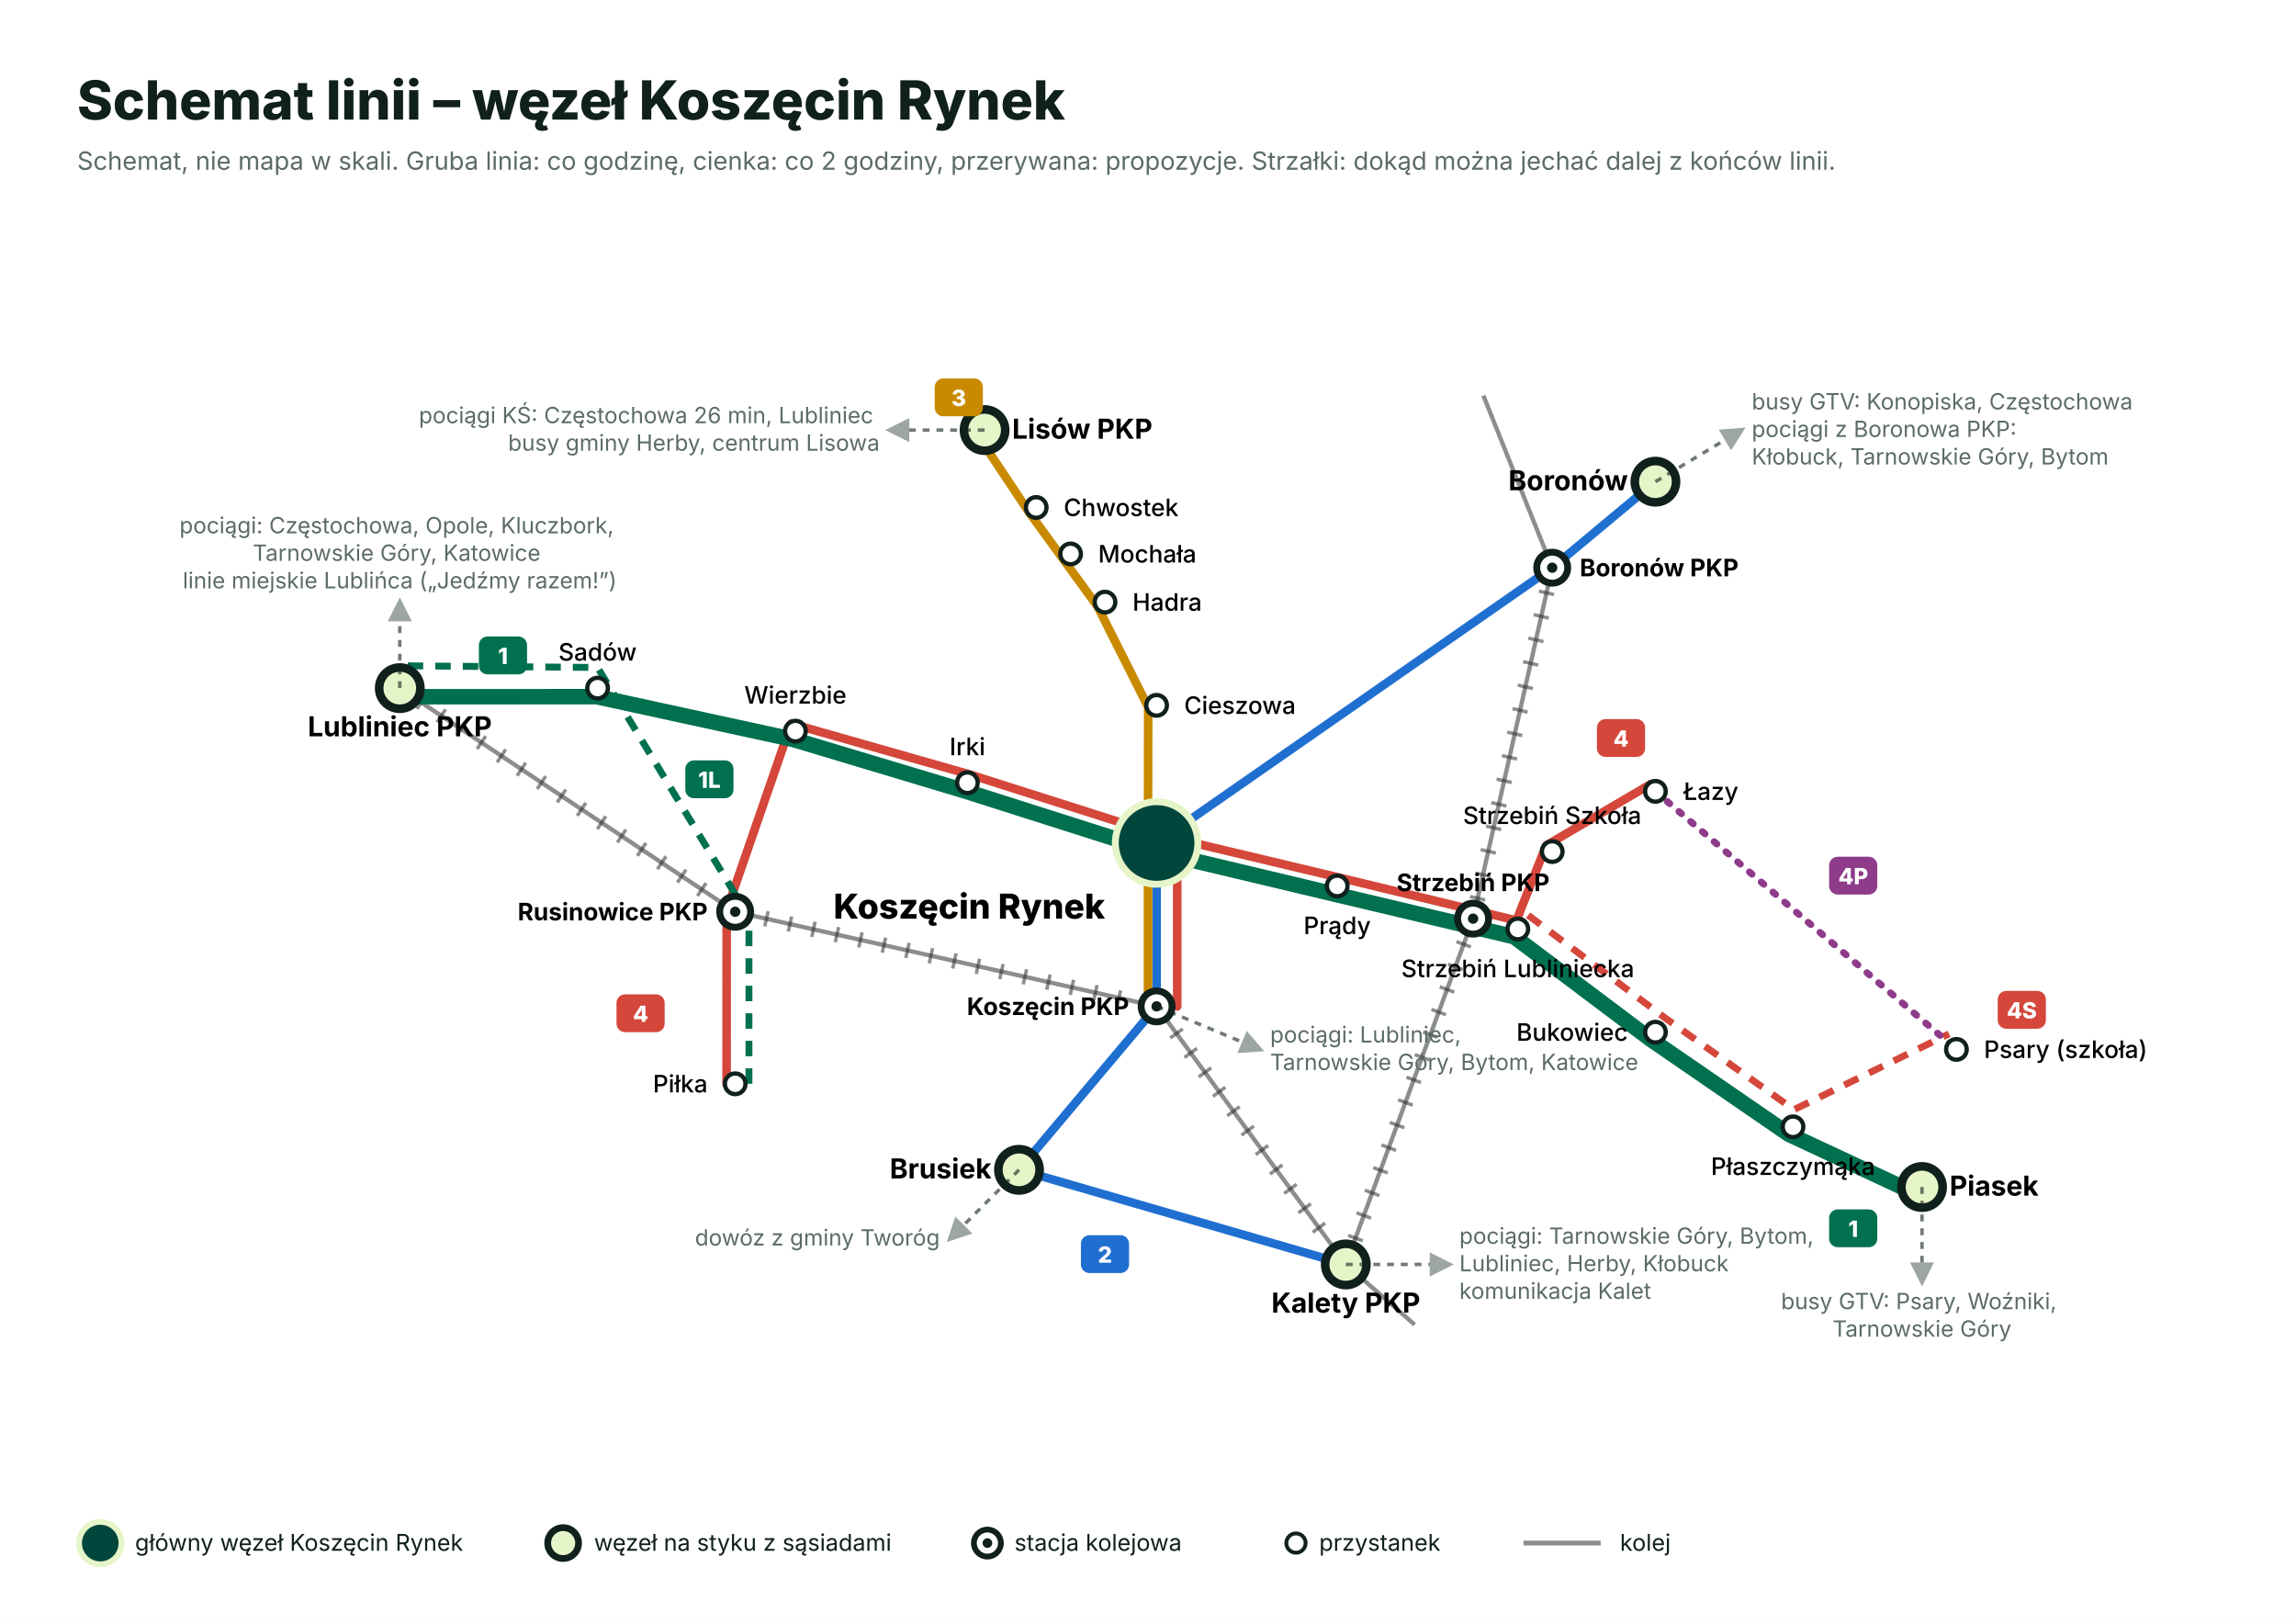
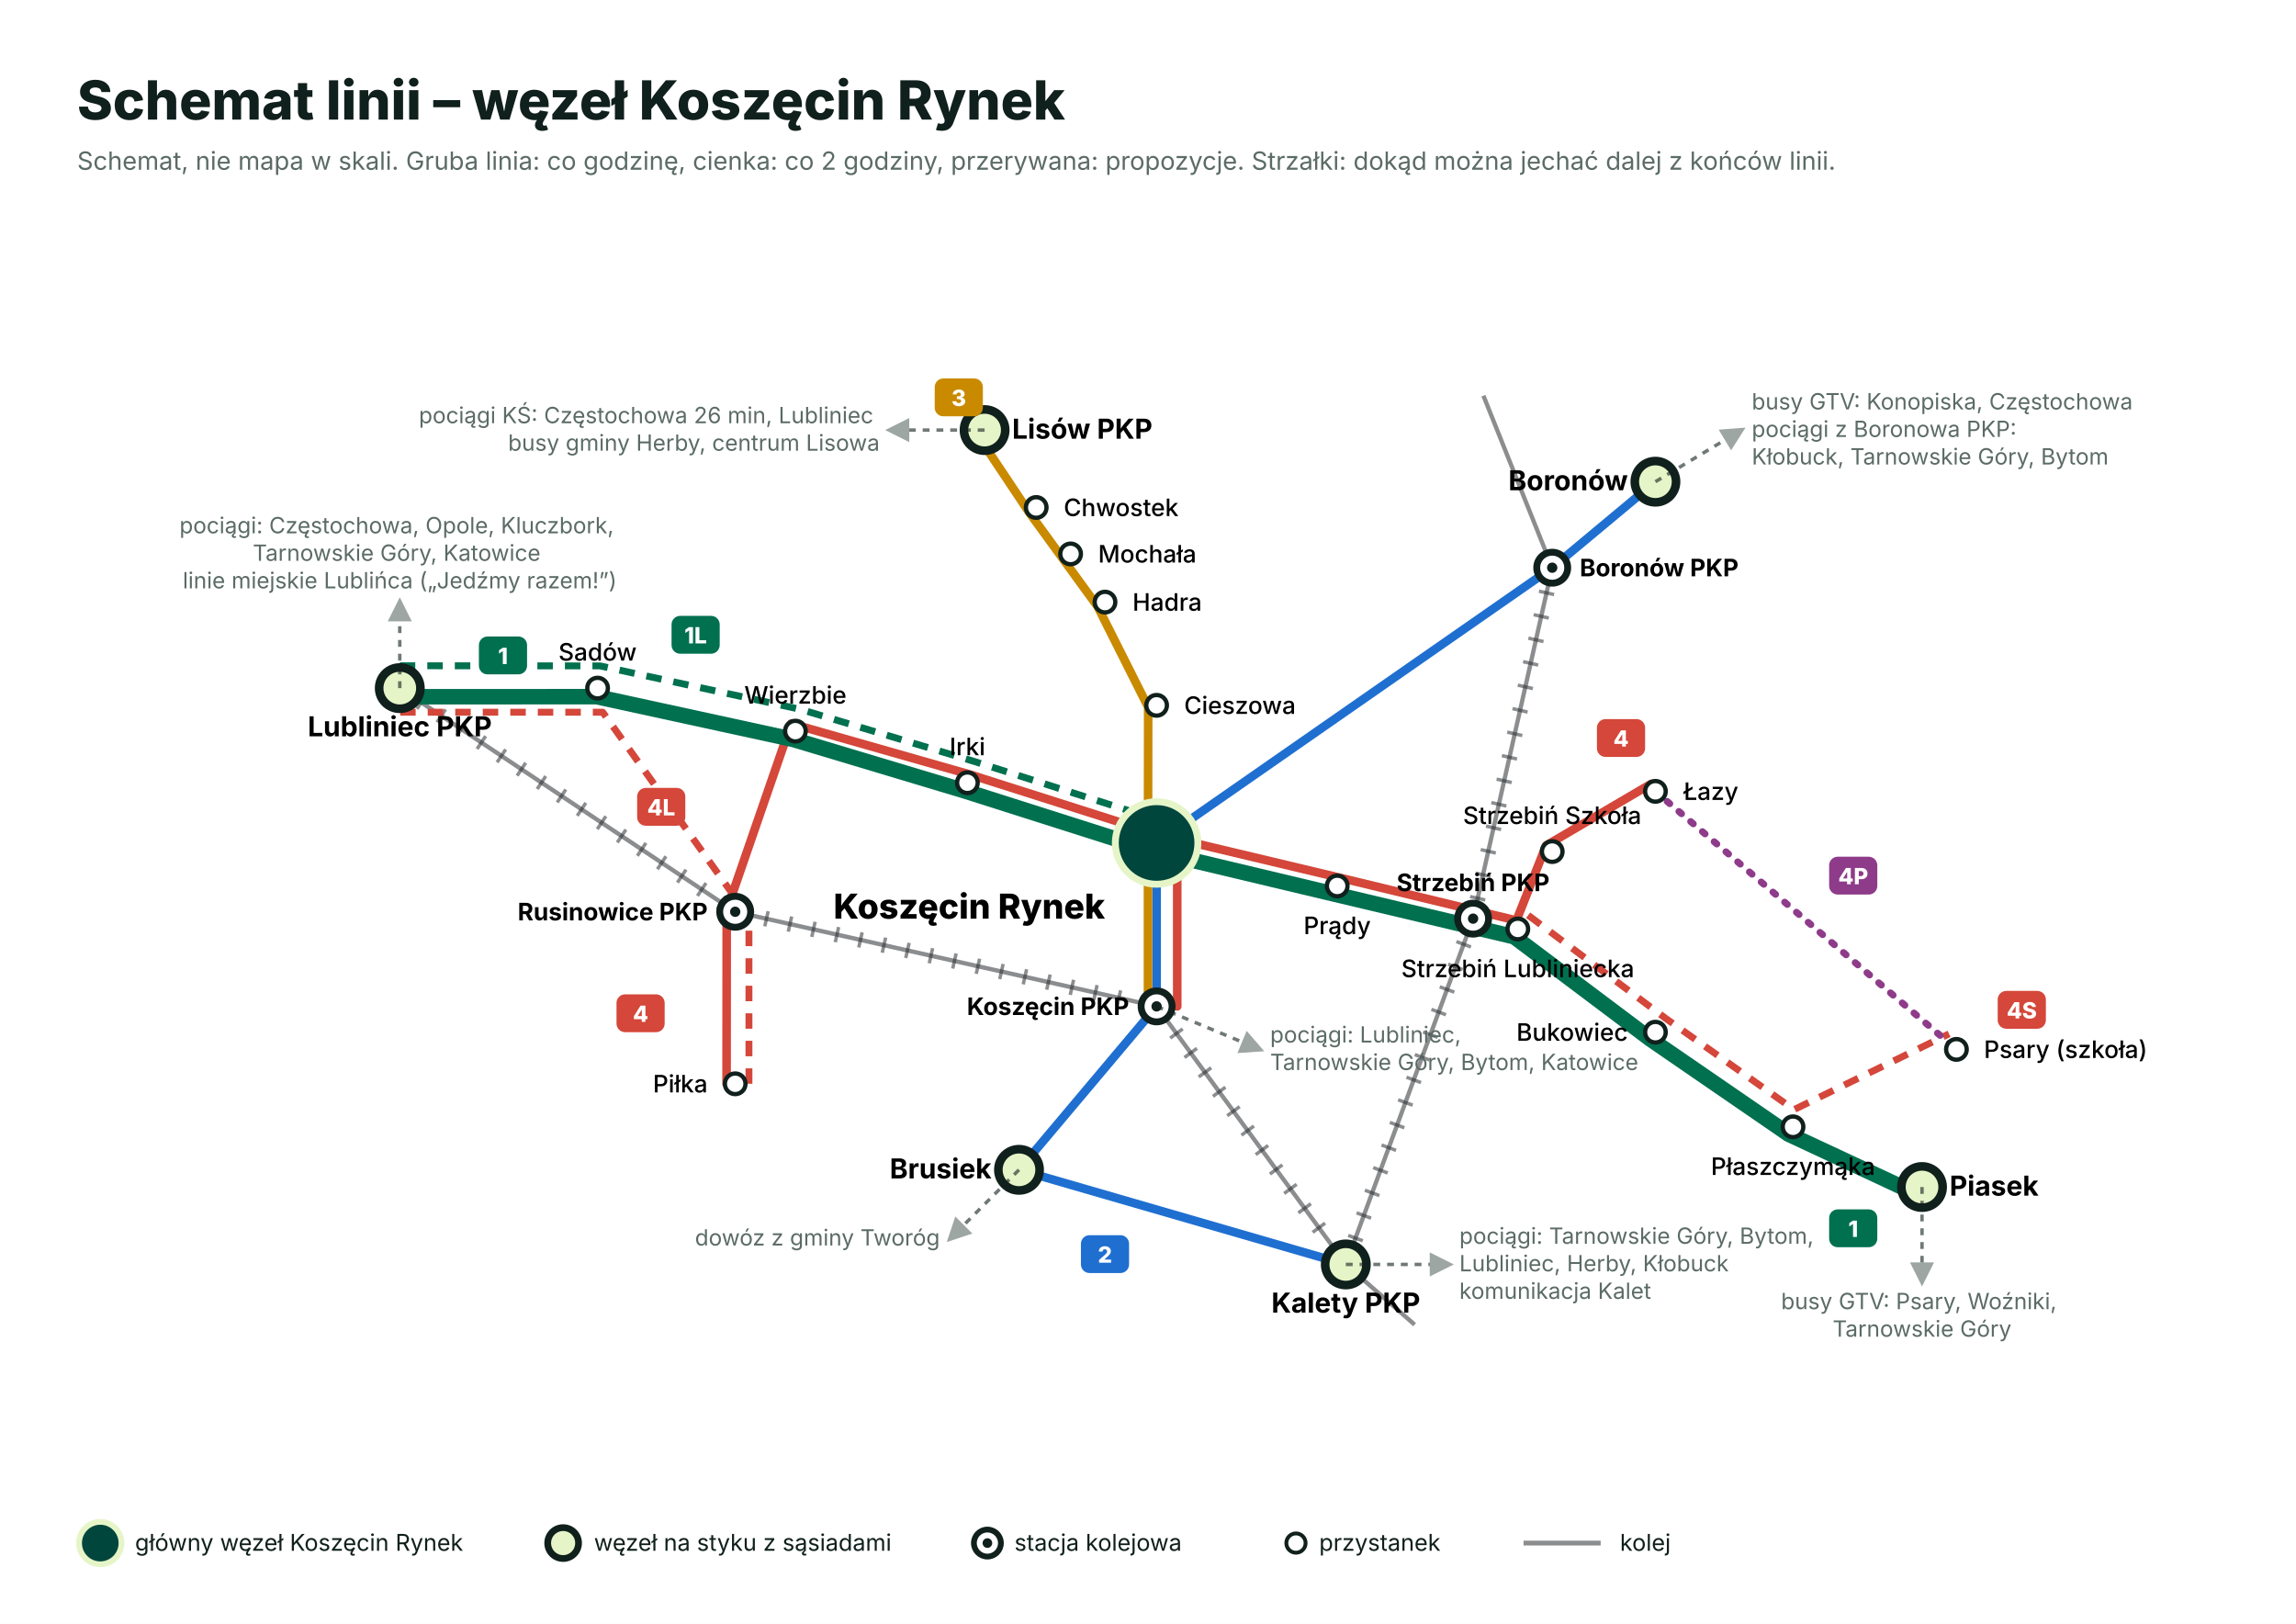
<svg xmlns="http://www.w3.org/2000/svg" width="1190.55pt" height="841.89pt" viewBox="0 0 1190.55 841.89">
  <rect width="1190.55" height="841.89" fill="#fff" />
  <text x="40" y="62" font-family="Inter" font-weight="800" font-size="28" fill="#10201c">Schemat linii – węzeł Koszęcin Rynek</text>
  <text x="40" y="88" font-family="Inter" font-size="13" fill="#5b6b66">Schemat, nie mapa w skali. Gruba linia: co godzinę, cienka: co 2 godziny, przerywana: propozycje. Strzałki: dokąd można jechać dalej z końców linii.</text>
  <svg x="20" y="110" width="1150.55" height="671.89" viewBox="-150 -10 1290 600">
    <style>text{font-family:Inter}</style>
    <defs>
      <marker id="ar" viewBox="0 0 10 10" refX="8" refY="5" markerWidth="7" markerHeight="7" orient="auto-start-reverse">
        <path d="M0,0L10,5L0,10z" fill="#5b6b66" />
      </marker>
    </defs>
    <polyline points="60,190 255,320 500,375 610,525" fill="none" stroke="#2b2f33" stroke-width="2.5" opacity=".55" />
    <polyline points="60,190 255,320 500,375 610,525" fill="none" stroke="#2b2f33" stroke-width="9" stroke-dasharray="2 12" opacity=".55" />
    <polyline points="730,120 684,324 610,525" fill="none" stroke="#2b2f33" stroke-width="2.5" opacity=".55" />
    <polyline points="730,120 684,324 610,525" fill="none" stroke="#2b2f33" stroke-width="9" stroke-dasharray="2 12" opacity=".55" />
    <polyline points="610,525 650,560" stroke="#2b2f33" stroke-width="2.5" opacity=".55" />
    <polyline points="730,120 690,20" stroke="#2b2f33" stroke-width="2.5" opacity=".55" />
    <polyline points="787.481,245.681 726.464,281.464 709.21,325.063 606.158,300.136 501.344,275.184 391.478,240.224 287.572,210.629 250.071,319.159 250,420" fill="none" stroke="#d4473a" stroke-width="5" stroke-linecap="round" stroke-linejoin="round" />
    <polyline points="942.886,484.531 867.489,449.324 787.082,394.06 707.912,334.543 603.842,309.864 498.656,284.816 388.522,249.776 288.761,219.844 174.46,194.971 60,195" fill="none" stroke="#00704f" stroke-width="9" stroke-linecap="round" stroke-linejoin="round" />
    <polyline points="790,70 730,120 500,280 500,375 420,470 610,525" fill="none" stroke="#1f6fd1" stroke-width="5" stroke-linecap="round" stroke-linejoin="round" />
    <polyline points="395.84,42.774 425.904,87.867 465.729,142.6 495.111,201.048 495,280 495,375" fill="none" stroke="#c98a00" stroke-width="5" stroke-linecap="round" stroke-linejoin="round" />
    <polyline points="512,280 512,375" fill="none" stroke="#d4473a" stroke-width="5" stroke-linecap="round" stroke-linejoin="round" />
-     <polyline points="263,420 263,323 175,178 60,177" fill="none" stroke="#00704f" stroke-width="4" stroke-dasharray="9 7" stroke-linejoin="round" />
+     <polyline points="60,177 176.405,177.076 293.222,202.406 393.844,232.581 503.942,267.612" fill="none" stroke="#00704f" stroke-width="4" stroke-dasharray="9 7" stroke-linejoin="round" />
+     <polyline points="263,420 263,323 178,204 60,204" fill="none" stroke="#d4473a" stroke-width="4" stroke-dasharray="9 7" stroke-linejoin="round" />
    <polyline points="716,322 795.836,381.88 870.57,435.016 960.719,390.963" fill="none" stroke="#d4473a" stroke-width="4" stroke-dasharray="9 7" stroke-linejoin="round" />
    <polyline points="790,250 965,400" fill="none" stroke="#8e3b8a" stroke-width="4" stroke-dasharray="2 7" stroke-linecap="round" stroke-linejoin="round" />
    <circle cx="60" cy="190" r="12" fill="#e6f5c8" stroke="#10201c" stroke-width="5" />
    <text x="60" y="218" text-anchor="middle" font-size="16" font-weight="700">Lubliniec PKP</text>
    <circle cx="175" cy="190" r="6" fill="#ffffff" stroke="#10201c" stroke-width="2.5" />
    <text x="175" y="174" text-anchor="middle" font-size="14" font-weight="500">Sadów</text>
    <circle cx="290" cy="215" r="6" fill="#ffffff" stroke="#10201c" stroke-width="2.5" />
    <text x="290" y="199" text-anchor="middle" font-size="14" font-weight="500">Wierzbie</text>
    <circle cx="390" cy="245" r="6" fill="#ffffff" stroke="#10201c" stroke-width="2.5" />
    <text x="390" y="229" text-anchor="middle" font-size="14" font-weight="500">Irki</text>
    <circle cx="500" cy="280" r="24" fill="#00463c" stroke="#e6f5c8" stroke-width="4" />
    <text x="470" y="324" text-anchor="end" font-size="20" font-weight="800">Koszęcin Rynek</text>
    <circle cx="500" cy="375" r="9" fill="#ffffff" stroke="#10201c" stroke-width="4" />
    <circle cx="500" cy="375" r="3" fill="#10201c" />
    <text x="484" y="380" text-anchor="end" font-size="14" font-weight="700">Koszęcin PKP</text>
    <circle cx="684" cy="324" r="9" fill="#ffffff" stroke="#10201c" stroke-width="4" />
    <circle cx="684" cy="324" r="3" fill="#10201c" />
    <text x="684" y="308" text-anchor="middle" font-size="14" font-weight="700">Strzebiń PKP</text>
    <circle cx="710" cy="330" r="6" fill="#ffffff" stroke="#10201c" stroke-width="2.5" />
    <text x="710" y="358" text-anchor="middle" font-size="14" font-weight="500">Strzebiń Lubliniecka</text>
    <circle cx="730" cy="285" r="6" fill="#ffffff" stroke="#10201c" stroke-width="2.5" />
    <text x="730" y="269" text-anchor="middle" font-size="14" font-weight="500">Strzebiń Szkoła</text>
    <circle cx="605" cy="305" r="6" fill="#ffffff" stroke="#10201c" stroke-width="2.5" />
    <text x="605" y="333" text-anchor="middle" font-size="14" font-weight="500">Prądy</text>
    <circle cx="965" cy="400" r="6" fill="#ffffff" stroke="#10201c" stroke-width="2.5" />
    <text x="981" y="405" text-anchor="start" font-size="14" font-weight="500">Psary (szkoła)</text>
    <circle cx="790" cy="250" r="6" fill="#ffffff" stroke="#10201c" stroke-width="2.5" />
    <text x="806" y="255" text-anchor="start" font-size="14" font-weight="500">Łazy</text>
    <circle cx="790" cy="390" r="6" fill="#ffffff" stroke="#10201c" stroke-width="2.5" />
    <text x="774" y="395" text-anchor="end" font-size="14" font-weight="500">Bukowiec</text>
    <circle cx="870" cy="445" r="6" fill="#ffffff" stroke="#10201c" stroke-width="2.5" />
    <text x="870" y="473" text-anchor="middle" font-size="14" font-weight="500">Płaszczymąka</text>
    <circle cx="945" cy="480" r="12" fill="#e6f5c8" stroke="#10201c" stroke-width="5" />
    <text x="961" y="485" text-anchor="start" font-size="16" font-weight="700">Piasek</text>
    <circle cx="790" cy="70" r="12" fill="#e6f5c8" stroke="#10201c" stroke-width="5" />
    <text x="774" y="75" text-anchor="end" font-size="16" font-weight="700">Boronów</text>
    <circle cx="730" cy="120" r="9" fill="#ffffff" stroke="#10201c" stroke-width="4" />
    <circle cx="730" cy="120" r="3" fill="#10201c" />
    <text x="746" y="125" text-anchor="start" font-size="14" font-weight="700">Boronów PKP</text>
    <circle cx="400" cy="40" r="12" fill="#e6f5c8" stroke="#10201c" stroke-width="5" />
    <text x="416" y="45" text-anchor="start" font-size="16" font-weight="700">Lisów PKP</text>
    <circle cx="430" cy="85" r="6" fill="#ffffff" stroke="#10201c" stroke-width="2.5" />
    <text x="446" y="90" text-anchor="start" font-size="14" font-weight="500">Chwostek</text>
    <circle cx="450" cy="112" r="6" fill="#ffffff" stroke="#10201c" stroke-width="2.5" />
    <text x="466" y="117" text-anchor="start" font-size="14" font-weight="500">Mochała</text>
    <circle cx="470" cy="140" r="6" fill="#ffffff" stroke="#10201c" stroke-width="2.5" />
    <text x="486" y="145" text-anchor="start" font-size="14" font-weight="500">Hadra</text>
    <circle cx="500" cy="200" r="6" fill="#ffffff" stroke="#10201c" stroke-width="2.5" />
    <text x="516" y="205" text-anchor="start" font-size="14" font-weight="500">Cieszowa</text>
    <circle cx="420" cy="470" r="12" fill="#e6f5c8" stroke="#10201c" stroke-width="5" />
    <text x="404" y="475" text-anchor="end" font-size="16" font-weight="700">Brusiek</text>
    <circle cx="610" cy="525" r="12" fill="#e6f5c8" stroke="#10201c" stroke-width="5" />
    <text x="610" y="553" text-anchor="middle" font-size="16" font-weight="700">Kalety PKP</text>
    <circle cx="255" cy="320" r="9" fill="#ffffff" stroke="#10201c" stroke-width="4" />
    <circle cx="255" cy="320" r="3" fill="#10201c" />
    <text x="239" y="325" text-anchor="end" font-size="14" font-weight="700">Rusinowice PKP</text>
    <circle cx="255" cy="420" r="6" fill="#ffffff" stroke="#10201c" stroke-width="2.5" />
    <text x="239" y="425" text-anchor="end" font-size="14" font-weight="500">Piłka</text>
    <line x1="60" y1="190" x2="60" y2="140" stroke="#10201c" stroke-width="2" stroke-dasharray="4 4" opacity=".6" marker-end="url(#ar)" />
    <text x="60" y="100" text-anchor="middle" font-size="13" fill="#5b6b66">
      <tspan x="60" dy="0">pociągi: Częstochowa, Opole, Kluczbork,</tspan>
      <tspan x="60" dy="16">Tarnowskie Góry, Katowice</tspan>
      <tspan x="60" dy="16">linie miejskie Lublińca („Jedźmy razem!”)</tspan>
    </text>
    <line x1="400" y1="40" x2="345" y2="40" stroke="#10201c" stroke-width="2" stroke-dasharray="4 4" opacity=".6" marker-end="url(#ar)" />
    <text x="339" y="36" text-anchor="end" font-size="13" fill="#5b6b66">
      <tspan x="339" dy="0">pociągi KŚ: Częstochowa 26 min, Lubliniec</tspan>
      <tspan x="339" dy="16">busy gminy Herby, centrum Lisowa</tspan>
    </text>
    <line x1="790" y1="70" x2="840" y2="40" stroke="#10201c" stroke-width="2" stroke-dasharray="4 4" opacity=".6" marker-end="url(#ar)" />
    <text x="846" y="28" text-anchor="start" font-size="13" fill="#5b6b66">
      <tspan x="846" dy="0">busy GTV: Konopiska, Częstochowa</tspan>
      <tspan x="846" dy="16">pociągi z Boronowa PKP:</tspan>
      <tspan x="846" dy="16">Kłobuck, Tarnowskie Góry, Bytom</tspan>
    </text>
    <line x1="945" y1="480" x2="945" y2="535" stroke="#10201c" stroke-width="2" stroke-dasharray="4 4" opacity=".6" marker-end="url(#ar)" />
    <text x="945" y="551" text-anchor="middle" font-size="13" fill="#5b6b66">
      <tspan x="945" dy="0">busy GTV: Psary, Woźniki,</tspan>
      <tspan x="945" dy="16">Tarnowskie Góry</tspan>
    </text>
    <line x1="610" y1="525" x2="670" y2="525" stroke="#10201c" stroke-width="2" stroke-dasharray="4 4" opacity=".6" marker-end="url(#ar)" />
    <text x="676" y="513" text-anchor="start" font-size="13" fill="#5b6b66">
      <tspan x="676" dy="0">pociągi: Tarnowskie Góry, Bytom,</tspan>
      <tspan x="676" dy="16">Lubliniec, Herby, Kłobuck</tspan>
      <tspan x="676" dy="16">komunikacja Kalet</tspan>
    </text>
    <line x1="420" y1="470" x2="380" y2="510" stroke="#10201c" stroke-width="2" stroke-dasharray="4 4" opacity=".6" marker-end="url(#ar)" />
    <text x="374" y="514" text-anchor="end" font-size="13" fill="#5b6b66">
      <tspan x="374" dy="0">dowóz z gminy Tworóg</tspan>
    </text>
    <line x1="500" y1="375" x2="560" y2="400" stroke="#10201c" stroke-width="2" stroke-dasharray="4 4" opacity=".6" marker-end="url(#ar)" />
    <text x="566" y="396" text-anchor="start" font-size="13" fill="#5b6b66">
      <tspan x="566" dy="0">pociągi: Lubliniec,</tspan>
      <tspan x="566" dy="16">Tarnowskie Góry, Bytom, Katowice</tspan>
    </text>
    <rect x="106" y="160" width="28" height="22" rx="5" fill="#00704f" />
    <text x="120" y="176" text-anchor="middle" font-size="13" font-weight="800" fill="#fff" stroke="none">1</text>
    <rect x="186" y="368" width="28" height="22" rx="5" fill="#d4473a" />
    <text x="200" y="384" text-anchor="middle" font-size="13" font-weight="800" fill="#fff" stroke="none">4</text>
    <rect x="891" y="493" width="28" height="22" rx="5" fill="#00704f" />
    <text x="905" y="509" text-anchor="middle" font-size="13" font-weight="800" fill="#fff" stroke="none">1</text>
    <rect x="456" y="508" width="28" height="22" rx="5" fill="#1f6fd1" />
    <text x="470" y="524" text-anchor="middle" font-size="13" font-weight="800" fill="#fff" stroke="none">2</text>
    <rect x="371" y="10" width="28" height="22" rx="5" fill="#c98a00" />
    <text x="385" y="26" text-anchor="middle" font-size="13" font-weight="800" fill="#fff" stroke="none">3</text>
    <rect x="756" y="208" width="28" height="22" rx="5" fill="#d4473a" />
    <text x="770" y="224" text-anchor="middle" font-size="13" font-weight="800" fill="#fff" stroke="none">4</text>
    <rect x="989" y="366" width="28" height="22" rx="5" fill="#d4473a" />
    <text x="1003" y="382" text-anchor="middle" font-size="13" font-weight="800" fill="#fff" stroke="none">4S</text>
-     <rect x="226" y="232" width="28" height="22" rx="5" fill="#00704f" />
-     <text x="240" y="248" text-anchor="middle" font-size="13" font-weight="800" fill="#fff" stroke="none">1L</text>
+     <rect x="218" y="148" width="28" height="22" rx="5" fill="#00704f" />
+     <text x="232" y="164" text-anchor="middle" font-size="13" font-weight="800" fill="#fff" stroke="none">1L</text>
+     <rect x="198" y="248" width="28" height="22" rx="5" fill="#d4473a" />
+     <text x="212" y="264" text-anchor="middle" font-size="13" font-weight="800" fill="#fff" stroke="none">4L</text>
    <rect x="891" y="288" width="28" height="22" rx="5" fill="#8e3b8a" />
    <text x="905" y="304" text-anchor="middle" font-size="13" font-weight="800" fill="#fff" stroke="none">4P</text>
  </svg>
  <g font-family="Inter" font-size="12" fill="#10201c">
    <circle cx="52" cy="800" r="11" fill="#00463c" stroke="#e6f5c8" stroke-width="3" />
    <text x="70" y="804">główny węzeł Koszęcin Rynek</text>
    <circle cx="292" cy="800" r="8" fill="#e6f5c8" stroke="#10201c" stroke-width="3.5" />
    <text x="308" y="804">węzeł na styku z sąsiadami</text>
    <circle cx="512" cy="800" r="7" fill="#fff" stroke="#10201c" stroke-width="3" />
    <circle cx="512" cy="800" r="2.5" fill="#10201c" />
    <text x="526" y="804">stacja kolejowa</text>
    <circle cx="672" cy="800" r="5" fill="#fff" stroke="#10201c" stroke-width="2" />
    <text x="684" y="804">przystanek</text>
    <line x1="790" y1="800" x2="830" y2="800" stroke="#2b2f33" stroke-width="2.5" opacity=".55" />
    <text x="840" y="804">kolej</text>
  </g>
</svg>
